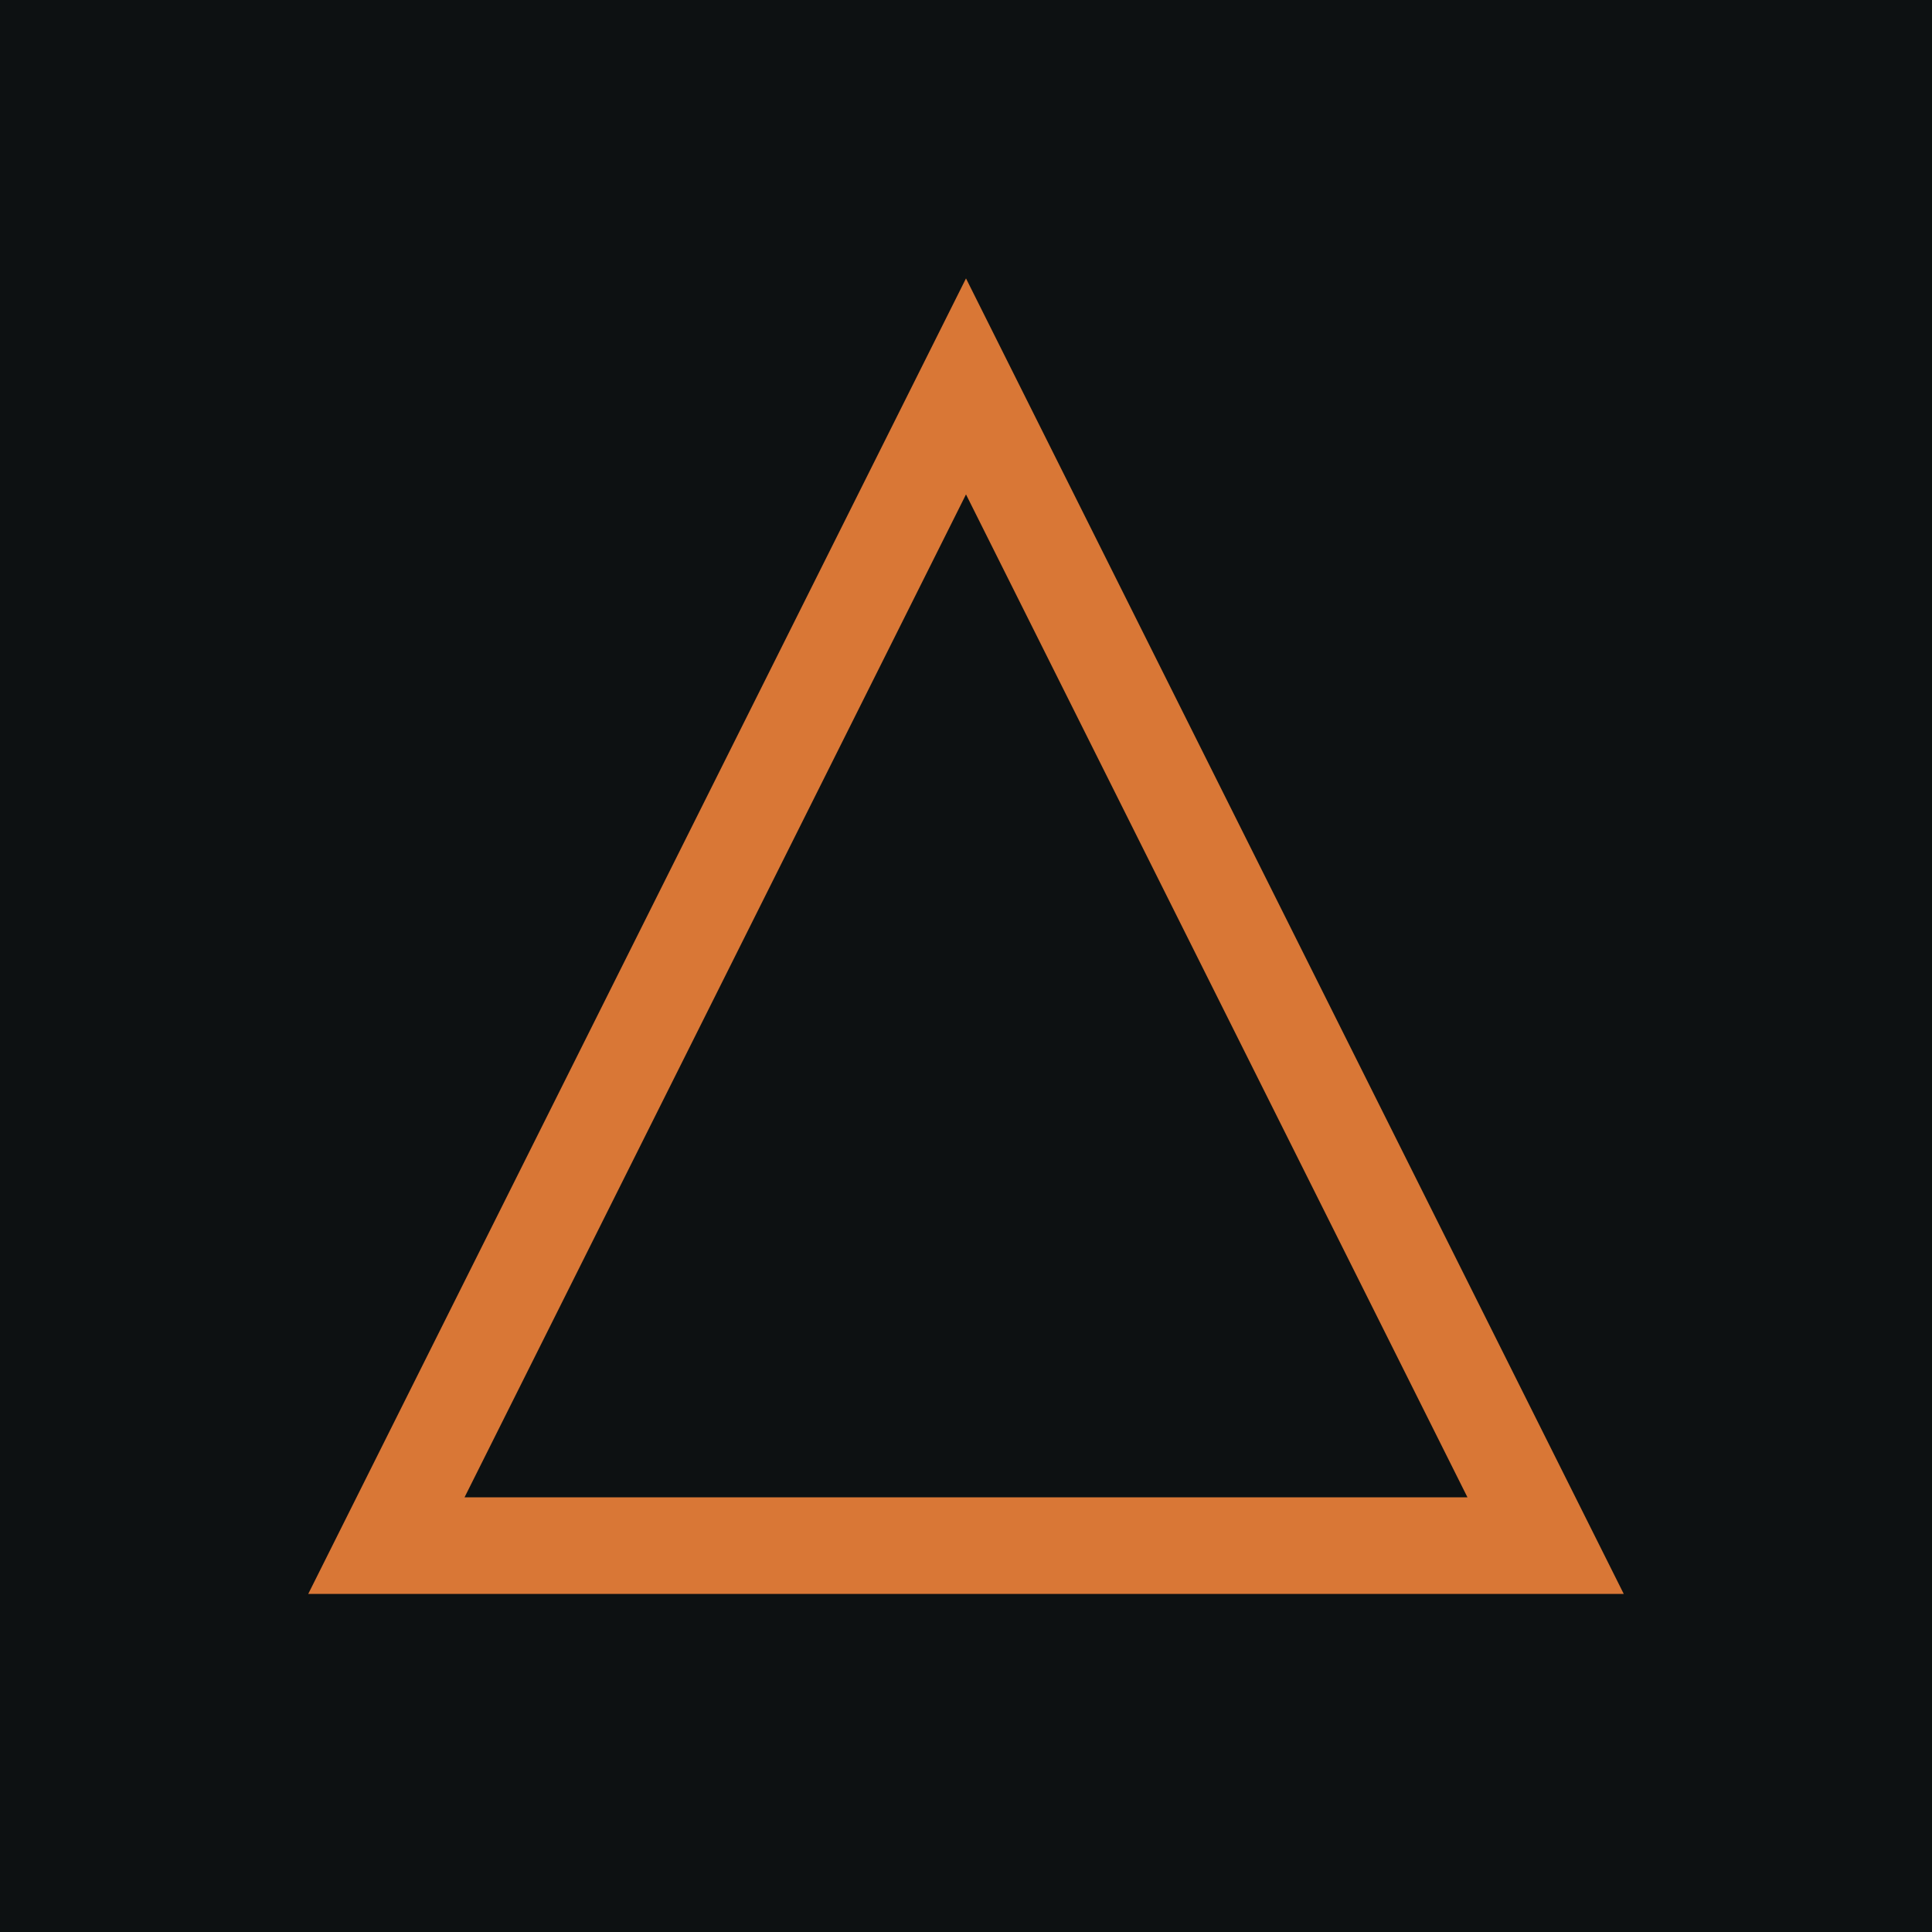
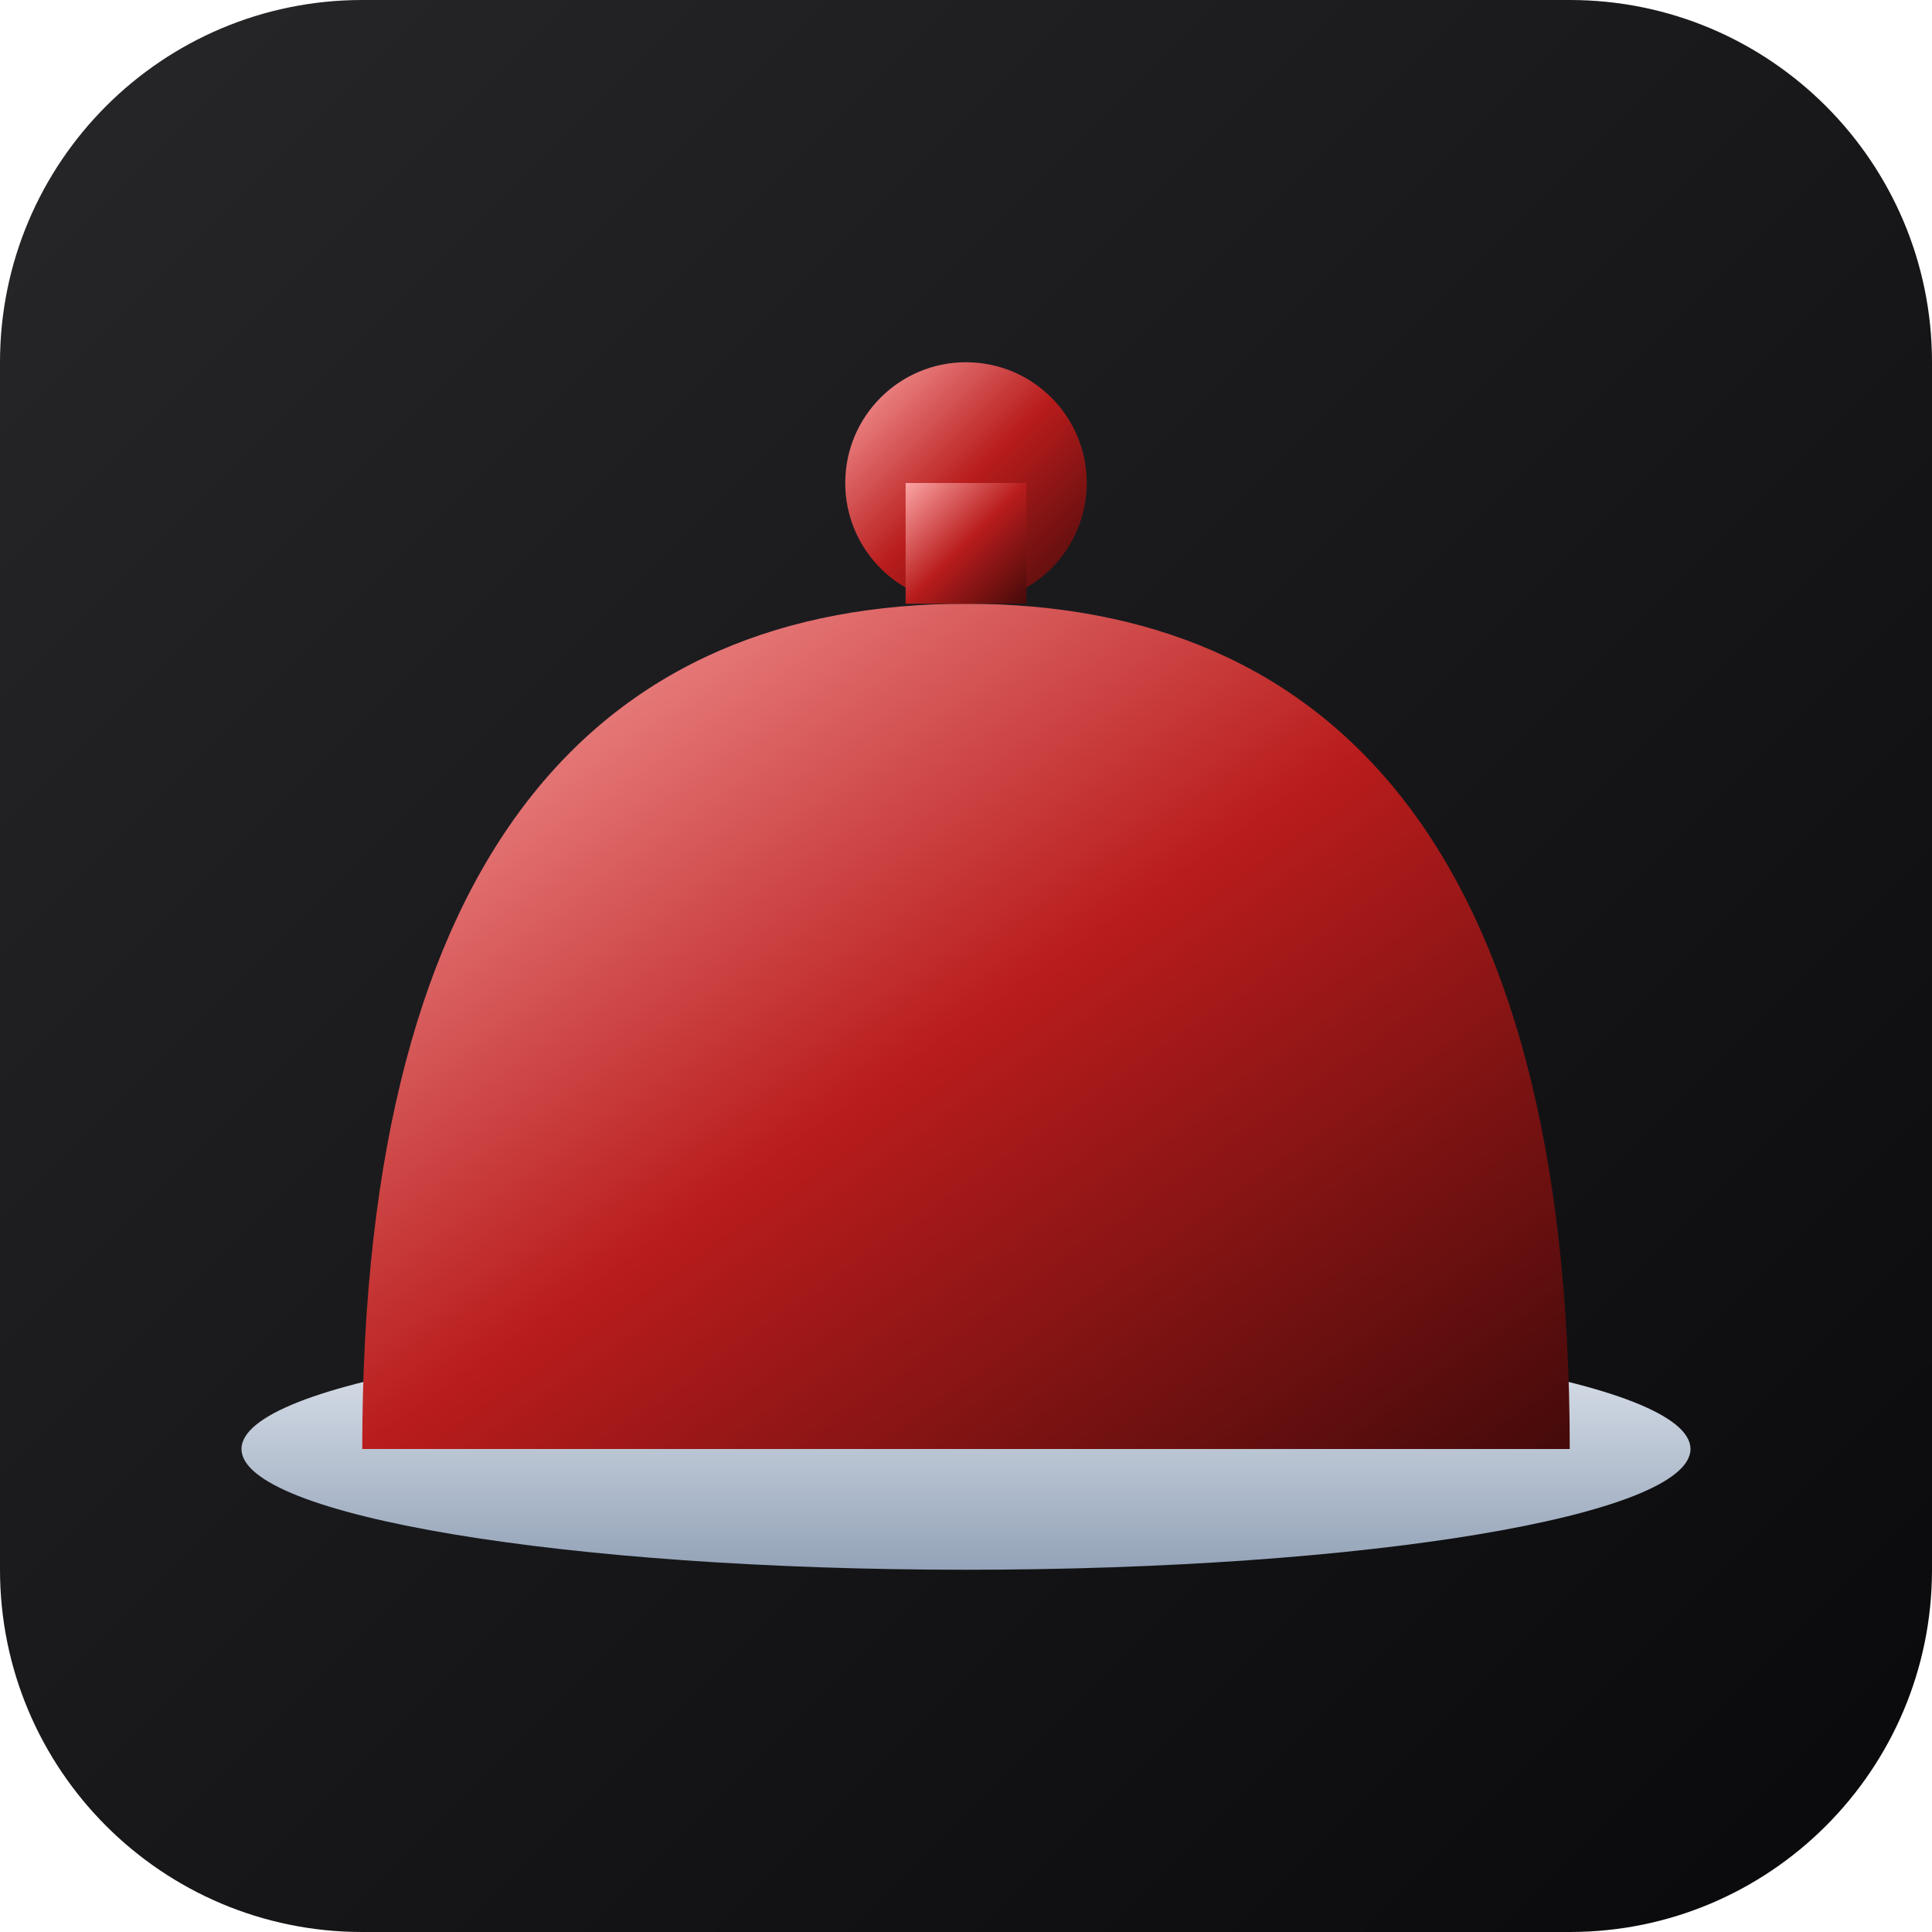
- <svg xmlns="http://www.w3.org/2000/svg" viewBox="0 0 100 100">
-   <rect width="100" height="100" fill="#0D1112" />
-   <path d="M50 20 L20 80 L80 80 Z" fill="none" stroke="#D97736" stroke-width="5" />
+ <svg xmlns="http://www.w3.org/2000/svg" viewBox="0 0 32 32" width="32" height="32">
+   <defs>
+     <linearGradient id="copper" x1="0%" y1="0%" x2="100%" y2="100%">
+       <stop offset="0%" stop-color="#fca5a5" />
+       <stop offset="50%" stop-color="#b91c1c" />
+       <stop offset="100%" stop-color="#450a0a" />
+     </linearGradient>
+     <linearGradient id="silver" x1="0%" y1="0%" x2="0%" y2="100%">
+       <stop offset="0%" stop-color="#e2e8f0" />
+       <stop offset="100%" stop-color="#94a3b8" />
+     </linearGradient>
+     <linearGradient id="bg" x1="0%" y1="0%" x2="100%" y2="100%">
+       <stop offset="0%" stop-color="#27272a" />
+       <stop offset="100%" stop-color="#09090b" />
+     </linearGradient>
+   </defs>
+   <rect width="32" height="32" rx="6" fill="url(#bg)" />
+   <ellipse cx="16" cy="24" rx="12" ry="2" fill="url(#silver)" />
+   <path d="M6 24 C6 14, 10 10, 16 10 C22 10, 26 14, 26 24 Z" fill="url(#copper)" />
+   <circle cx="16" cy="8" r="2" fill="url(#copper)" />
+   <rect x="15" y="8" width="2" height="2" fill="url(#copper)" />
</svg>
